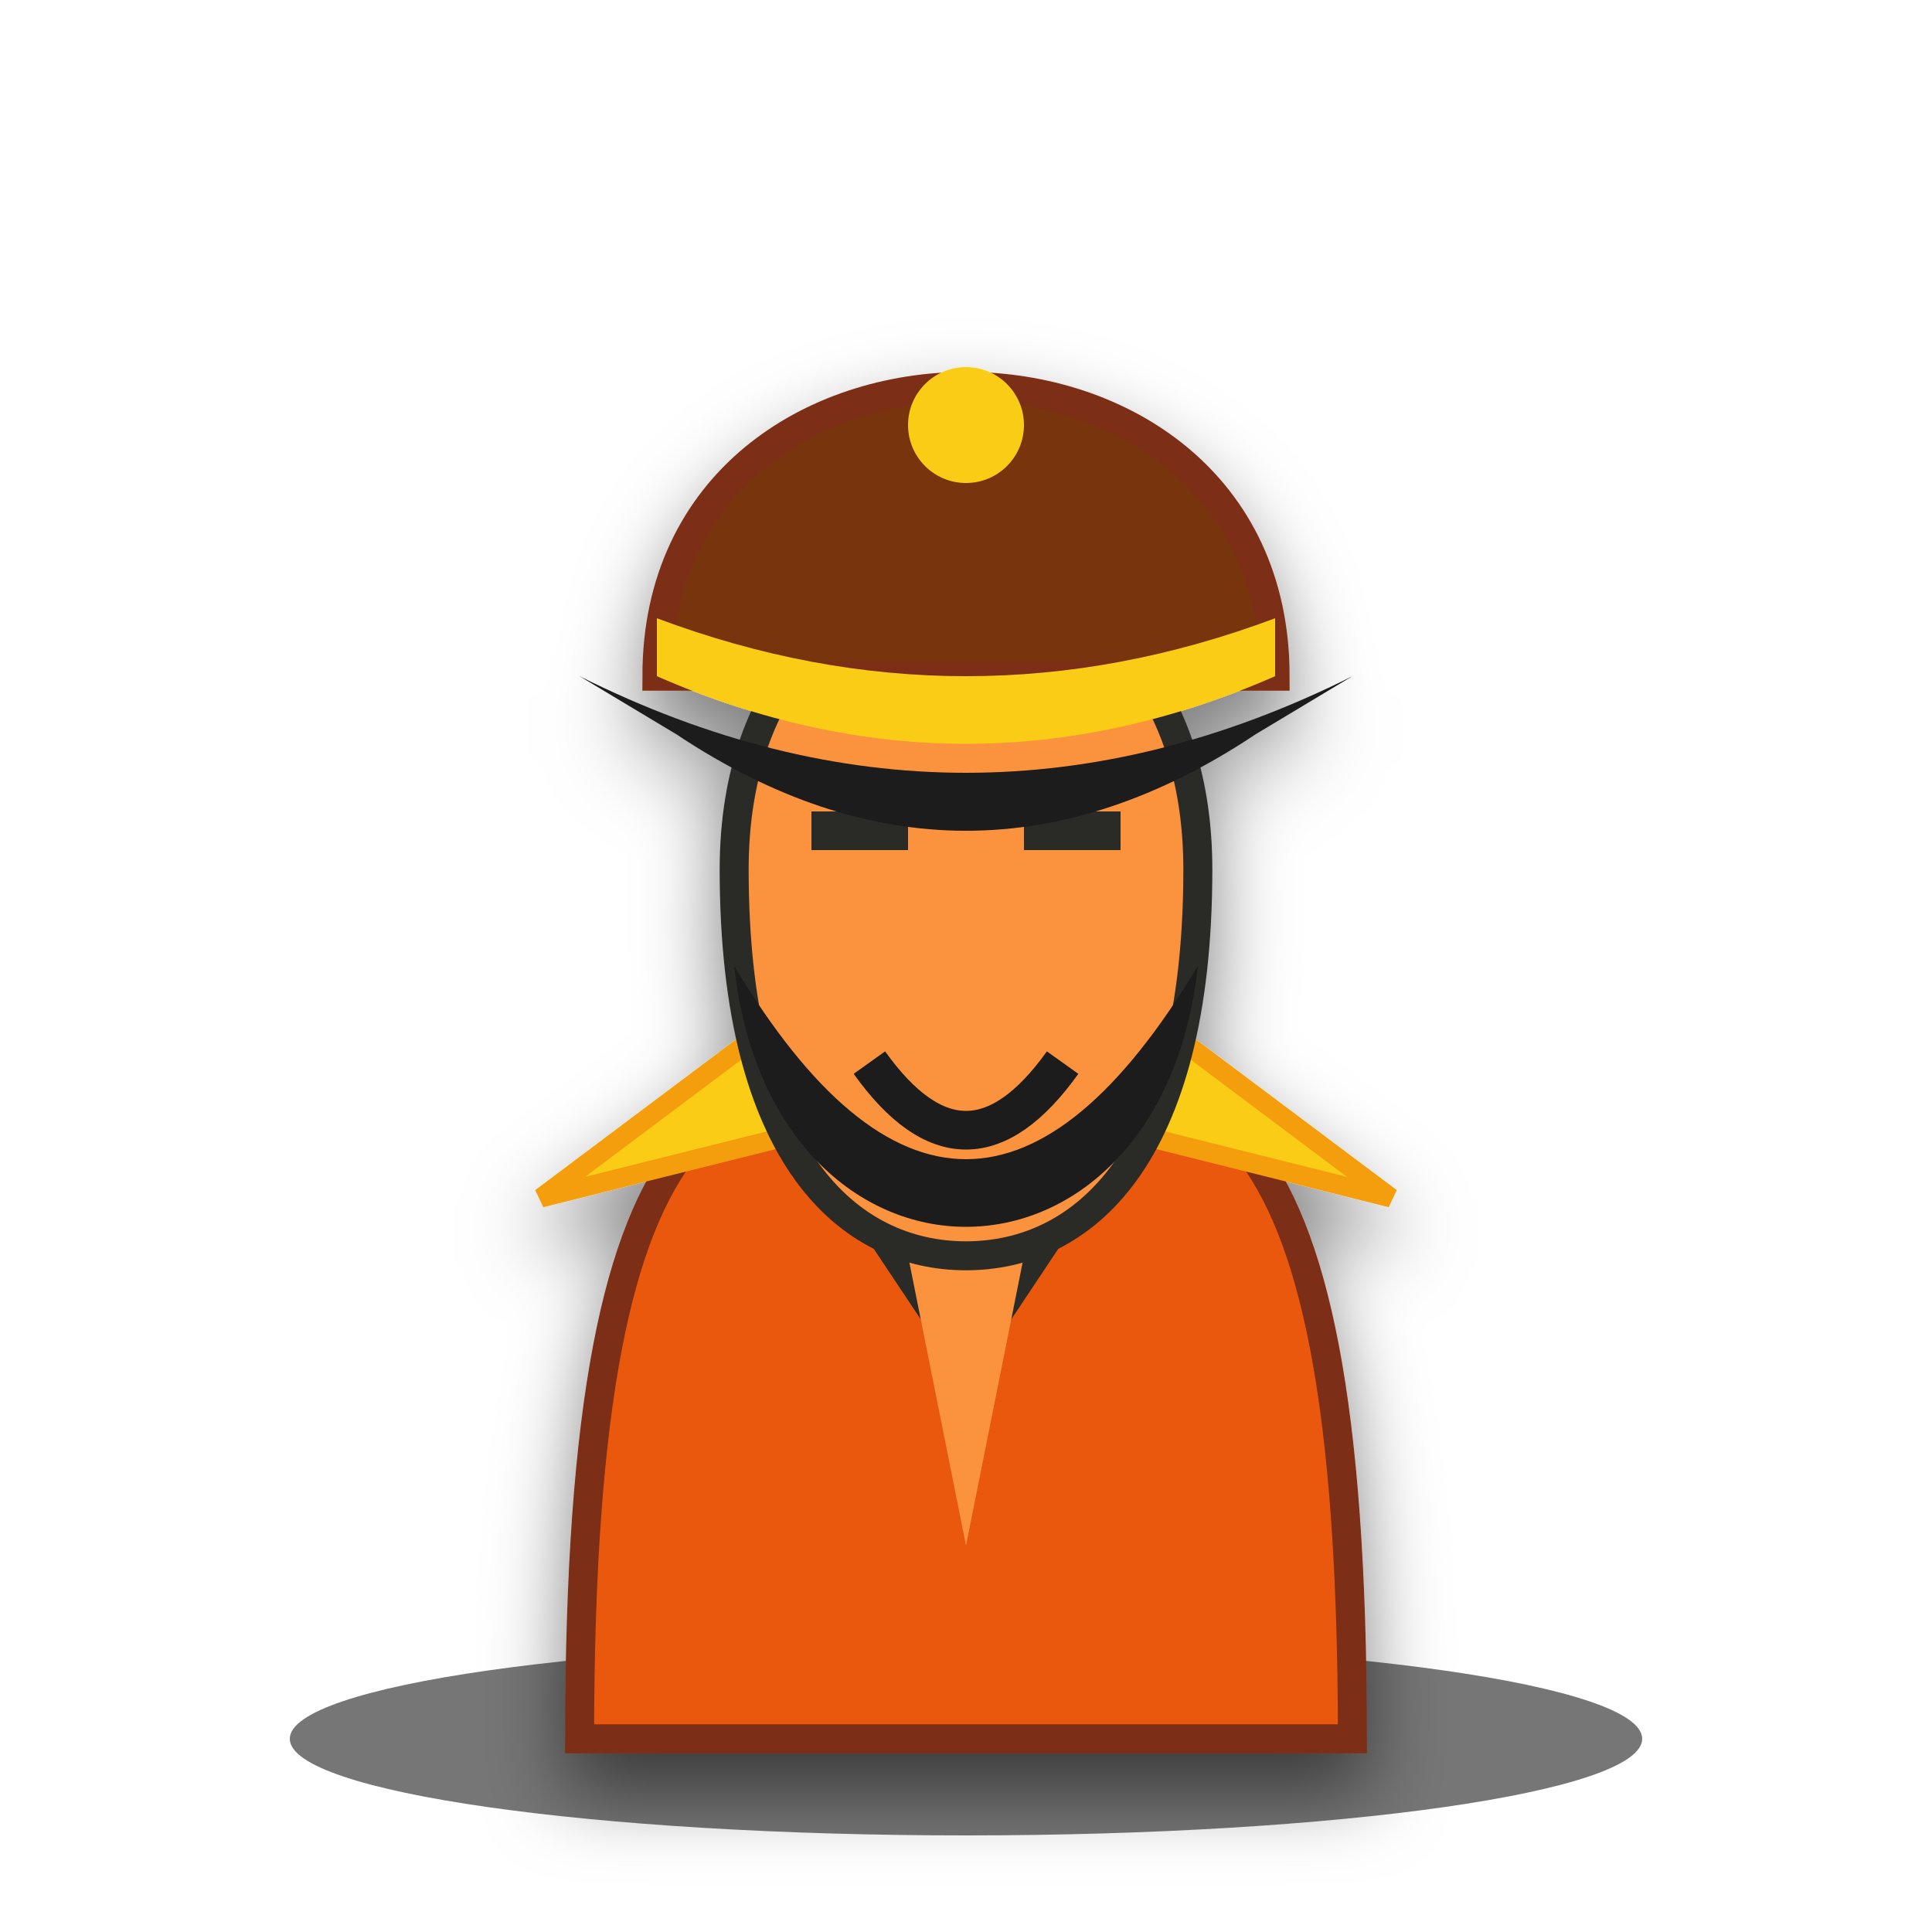
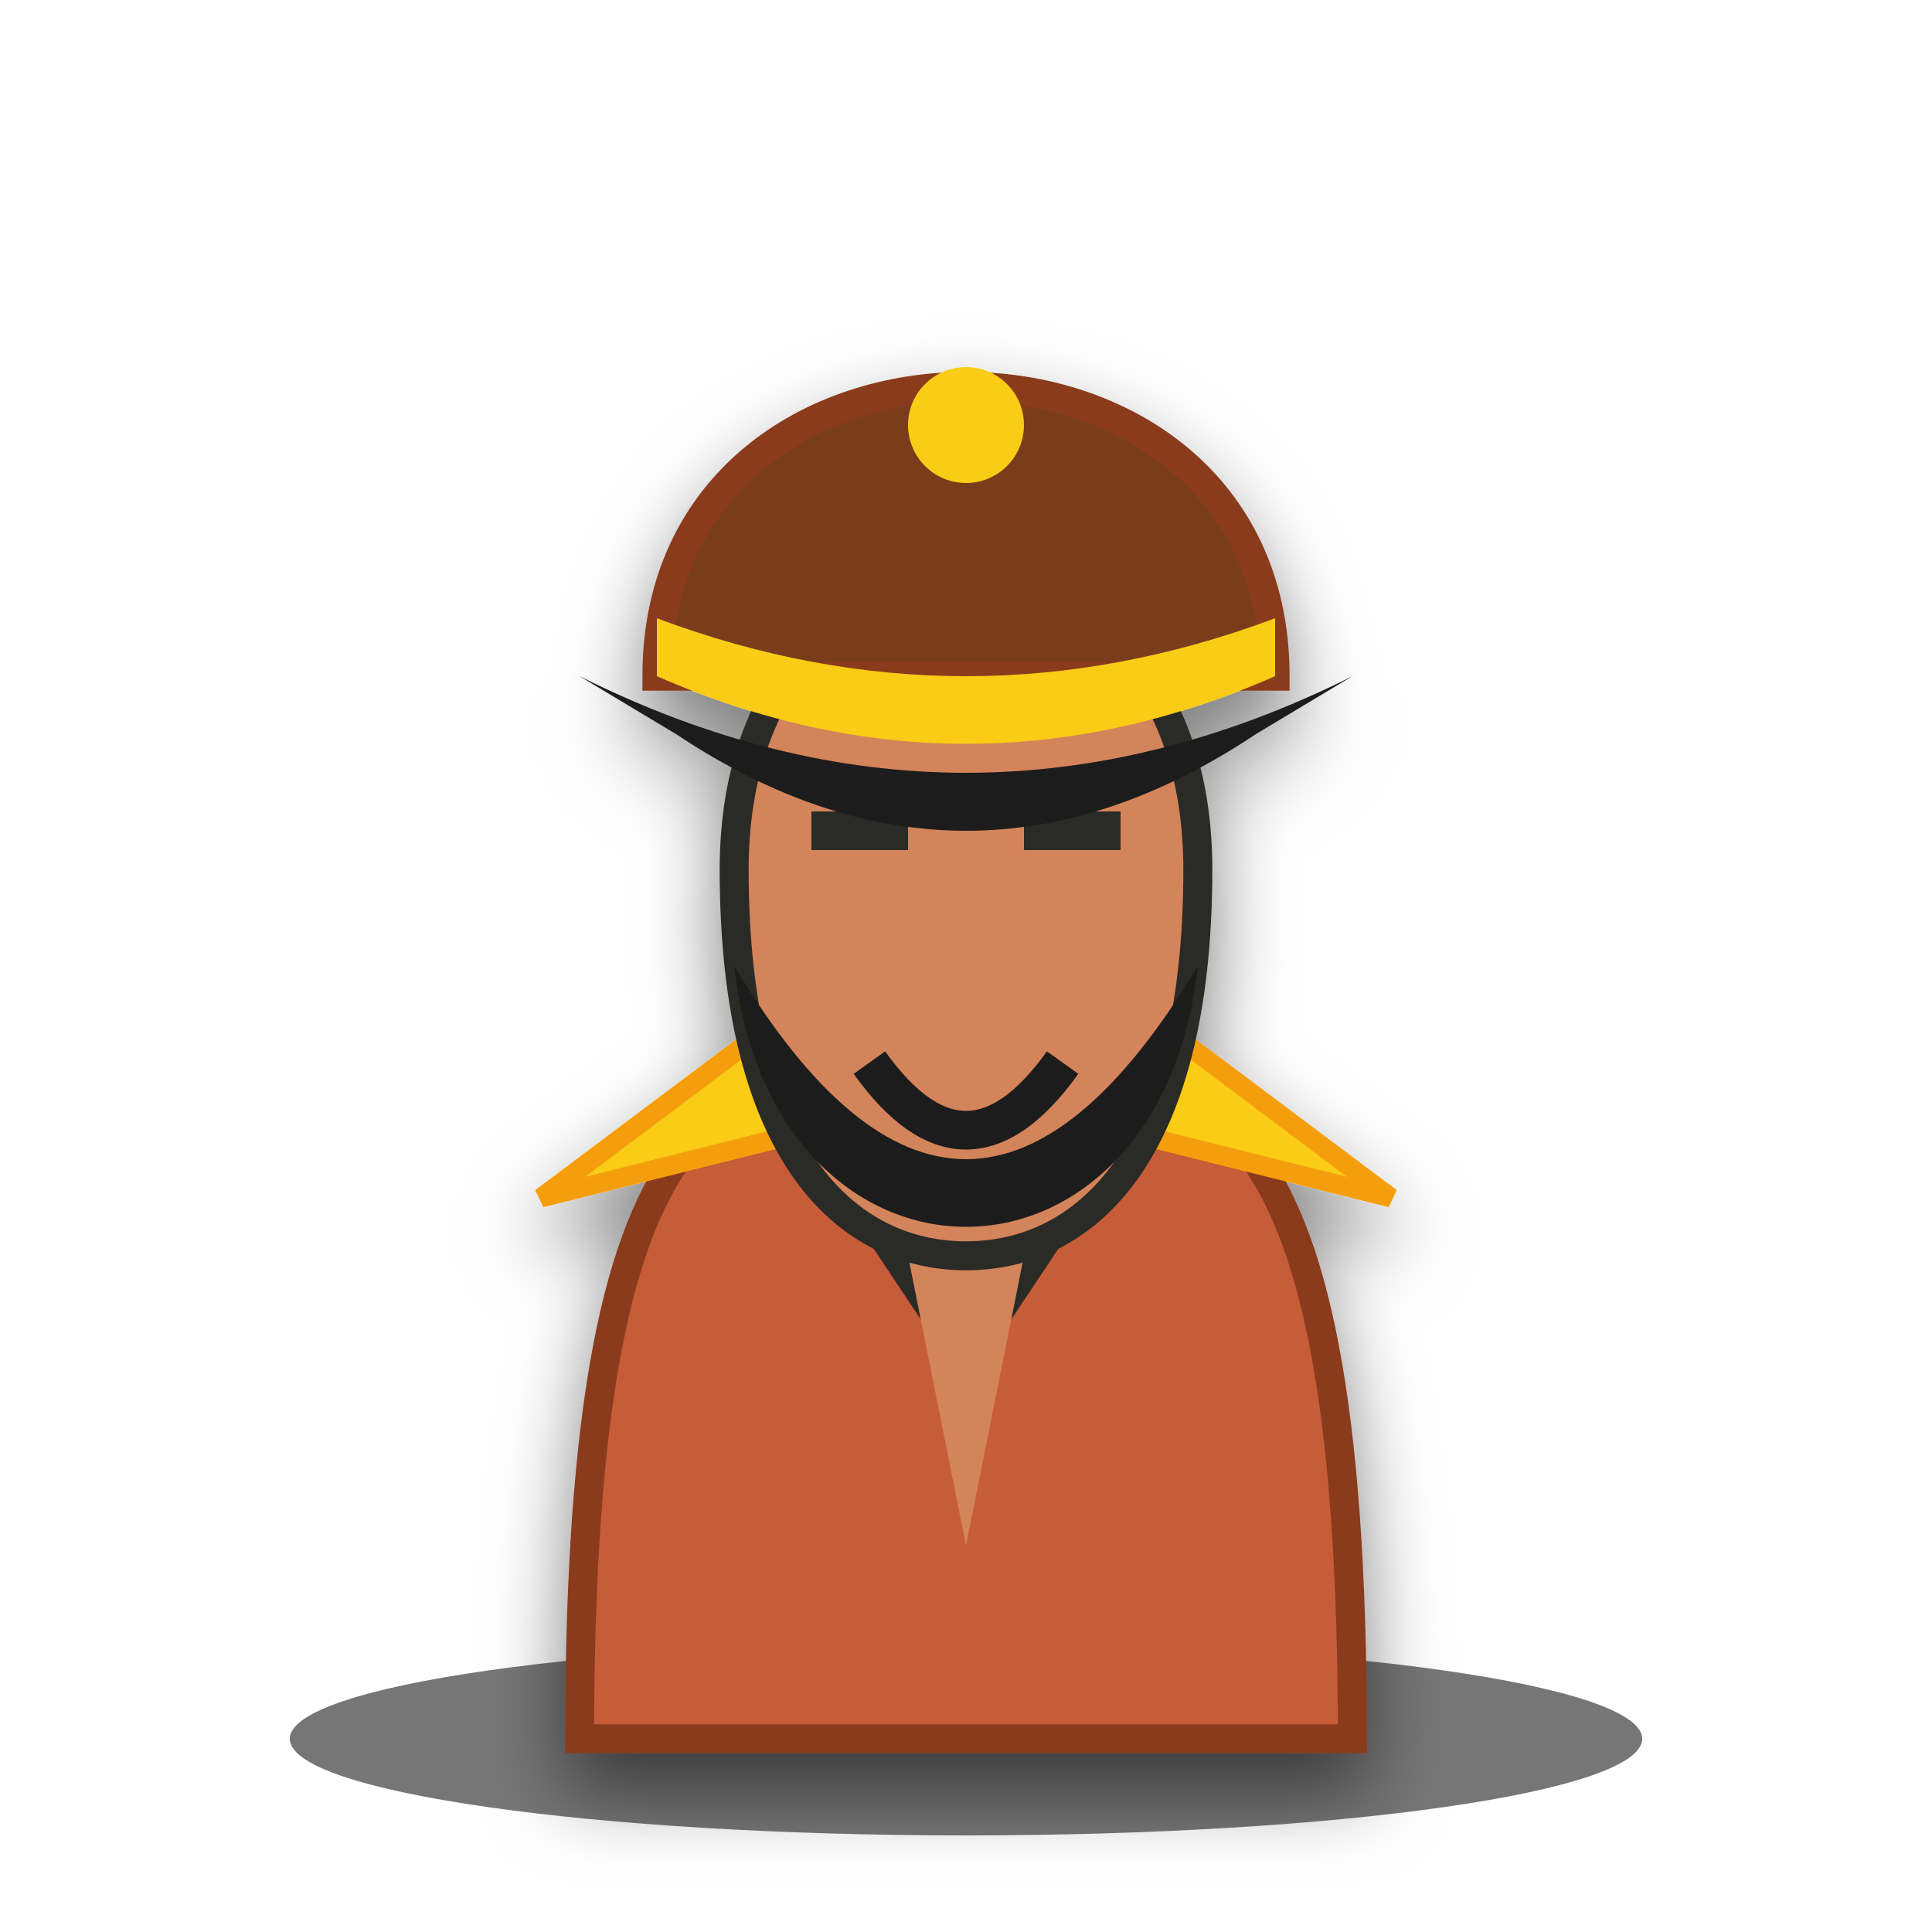
<svg xmlns="http://www.w3.org/2000/svg" viewBox="0 0 100 100">
  <defs>
    <filter id="shadow" x="-20%" y="-20%" width="140%" height="140%">
      <feDropShadow dx="0" dy="2" stdDeviation="2" flood-color="rgba(0,0,0,0.5)" />
    </filter>
  </defs>
  <ellipse cx="50" cy="90" rx="35" ry="5" fill="#1a1a1a" opacity="0.6" />
  <g filter="url(#shadow)">
-     <path d="M 30 90 C 30 55, 38 55, 50 55 C 62 55, 70 55, 70 90 Z" fill="#ea580c" stroke="#7c2d12" stroke-width="1.5" />
+     <path d="M 30 90 C 30 55, 38 55, 50 55 C 62 55, 70 55, 70 90 Z" fill="#c75b39" stroke="#8a3a1e" stroke-width="1.5" />
    <path d="M 40 55 L 50 70 L 60 55" fill="none" stroke="#2c2a26" stroke-width="2" />
-     <path d="M 42 55 L 50 65 L 58 55 Z" fill="#78350f" />
-     <path d="M 45 55 L 50 80 L 55 55 Z" fill="#fb923c" />
+     <path d="M 42 55 L 50 65 L 58 55 Z" fill="#7a3d1a" />
+     <path d="M 45 55 L 50 80 L 55 55 Z" fill="#d4845a" />
    <path d="M 28 62 L 40 53 L 44 58 Z" fill="#facc15" stroke="#f59e0b" stroke-width="1" />
    <path d="M 72 62 L 60 53 L 56 58 Z" fill="#facc15" stroke="#f59e0b" stroke-width="1" />
-     <path d="M 38 45 C 38 25, 62 25, 62 45 C 62 60, 56 65, 50 65 C 44 65, 38 60, 38 45 Z" fill="#fb923c" stroke="#2c2a26" stroke-width="1.5" />
+     <path d="M 38 45 C 38 25, 62 25, 62 45 C 62 60, 56 65, 50 65 C 44 65, 38 60, 38 45 Z" fill="#d4845a" stroke="#2c2a26" stroke-width="1.5" />
    <path d="M 38 50 Q 50 70 62 50 C 60 68, 40 68, 38 50 Z" fill="#1a1a1a" />
    <path d="M 45 55 Q 50 62 55 55" fill="none" stroke="#1a1a1a" stroke-width="2" />
    <rect x="42" y="42" width="5" height="2" fill="#2c2a26" />
    <rect x="53" y="42" width="5" height="2" fill="#2c2a26" />
-     <path d="M 34 35 C 34 15, 66 15, 66 35 Z" fill="#78350f" stroke="#7c2d12" stroke-width="1.5" />
+     <path d="M 34 35 C 34 15, 66 15, 66 35 Z" fill="#7a3d1a" stroke="#8a3a1e" stroke-width="1.5" />
    <path d="M 34 32 Q 50 38 66 32 L 66 35 Q 50 42 34 35 Z" fill="#facc15" />
    <path d="M 30 35 Q 50 45 70 35 L 65 38 Q 50 48 35 38 Z" fill="#1a1a1a" />
    <circle cx="50" cy="22" r="3" fill="#facc15" />
  </g>
</svg>
